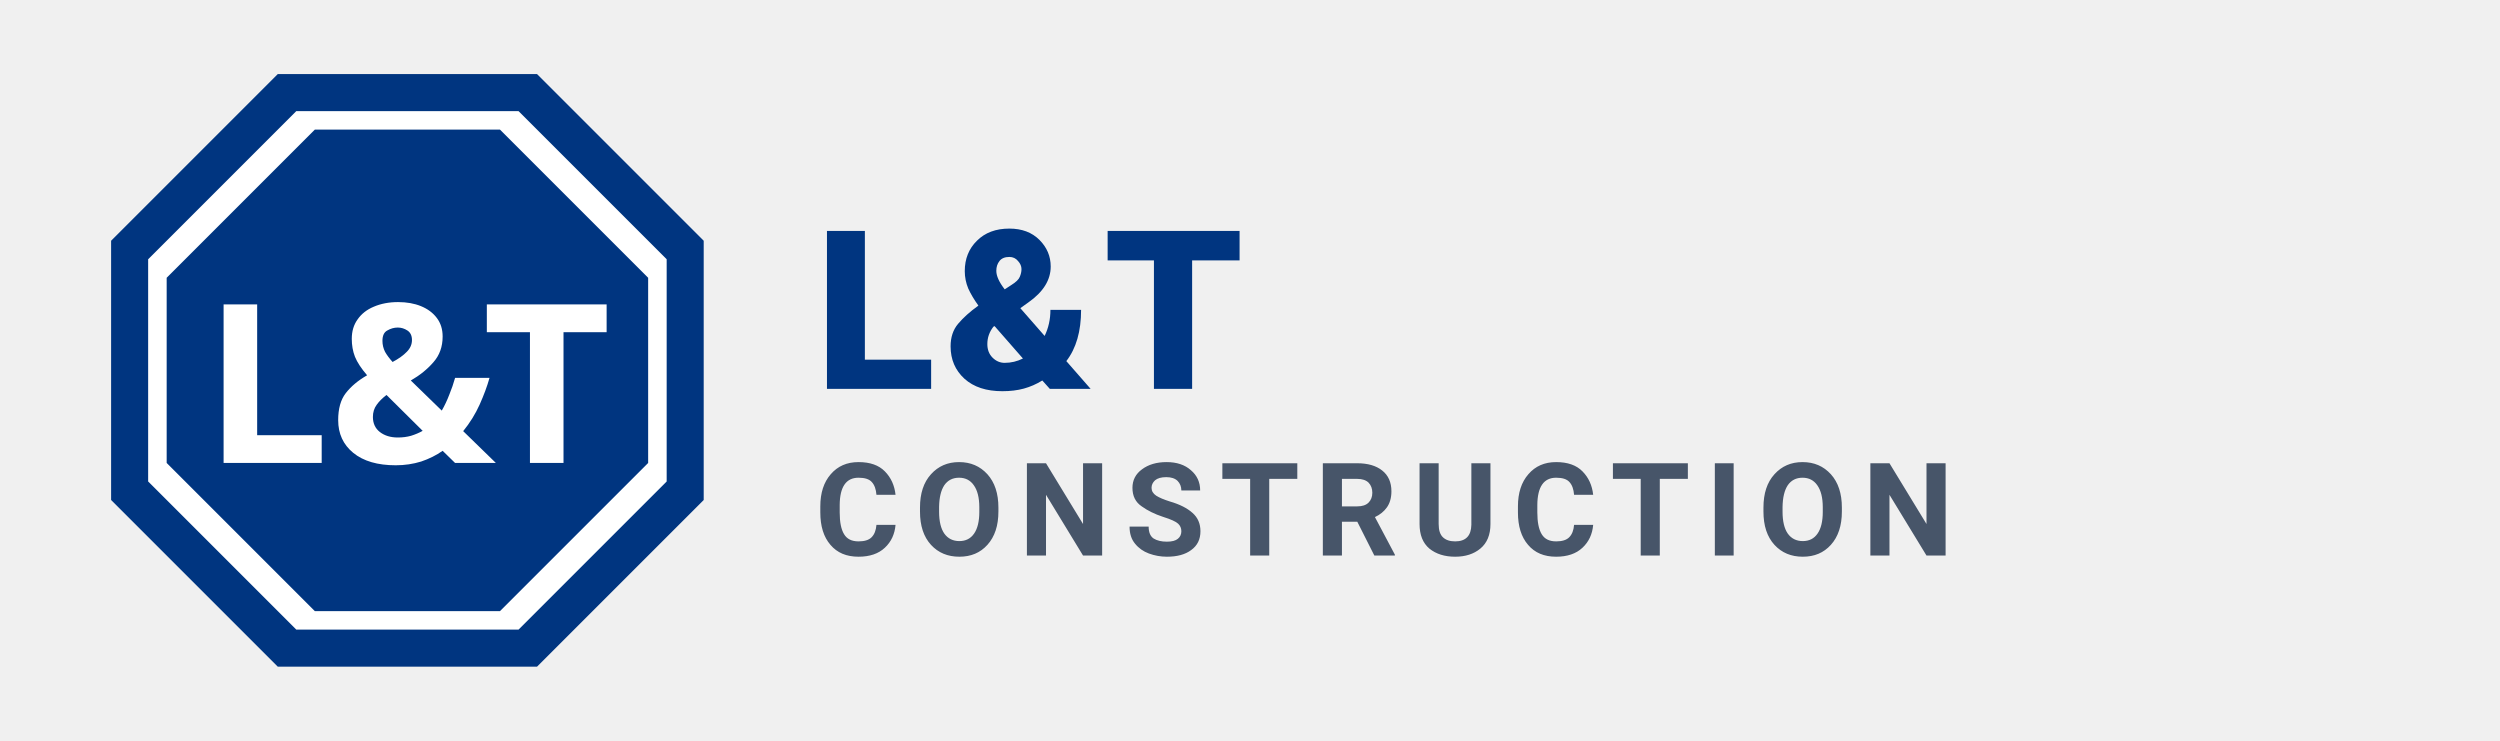
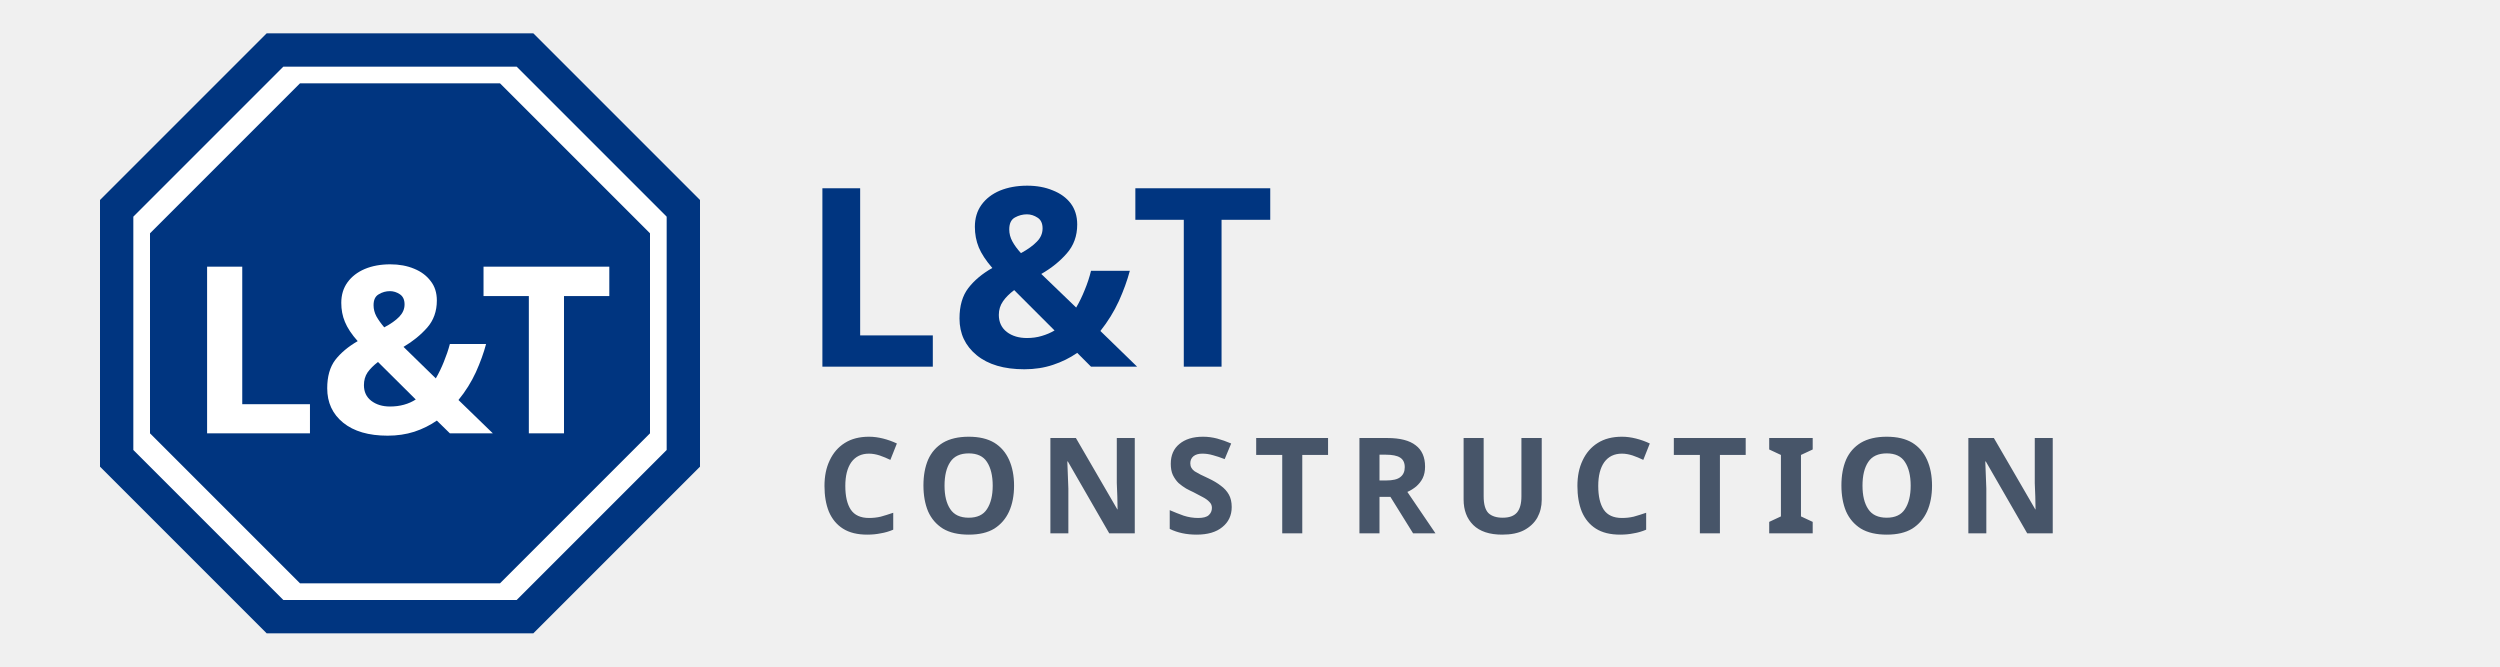
- <svg xmlns="http://www.w3.org/2000/svg" viewBox="0 0 135 40" width="135" height="40" fill="none">
-   <g transform="translate(6, 4)">
-     <polygon points="9,0 23,0 32,9 32,23 23,32 9,32 0,23 0,9" fill="#003580" />
-     <polygon points="10,2 22,2 30,10 30,22 22,30 10,30 2,22 2,10" fill="#FFFFFF" />
-     <polygon points="11,3 21,3 29,11 29,21 21,29 11,29 3,21 3,11" fill="#003580" />
-     <text x="16" y="21" font-family="'Arial Black', system-ui, sans-serif" font-size="12" font-weight="900" fill="#FFFFFF" text-anchor="middle">L&amp;T</text>
+ <svg xmlns="http://www.w3.org/2000/svg" viewBox="0 0 150 40" width="150" height="40" fill="none">
+   <g transform="translate(6, 2)">
+     <polygon points="10,0 26,0 36,10 36,26 26,36 10,36 0,26 0,10" fill="#003580" />
+     <polygon points="11,2 25,2 34,11 34,25 25,34 11,34 2,25 2,11" fill="#FFFFFF" />
+     <polygon points="12,3 24,3 33,12 33,24 24,33 12,33 3,24 3,12" fill="#003580" />
+     <text x="18" y="24" font-family="'Arial Black', system-ui, sans-serif" font-size="14" font-weight="900" fill="#FFFFFF" text-anchor="middle">L&amp;T</text>
  </g>
-   <text x="44" y="21" font-family="system-ui, -apple-system, 'Segoe UI', Roboto, sans-serif" font-size="12" font-weight="800" fill="#003580" letter-spacing="0.5">L&amp;T</text>
-   <text x="44" y="30" font-family="system-ui, -apple-system, 'Segoe UI', Roboto, sans-serif" font-size="7" font-weight="700" fill="#475569" letter-spacing="0.8">CONSTRUCTION</text>
+   <text x="48" y="22" font-family="'Arial Black', system-ui, sans-serif" font-size="15" font-weight="900" fill="#003580" letter-spacing="0.5">L&amp;T</text>
+   <text x="49" y="32" font-family="system-ui, sans-serif" font-size="8" font-weight="800" fill="#475569" letter-spacing="1">CONSTRUCTION</text>
</svg>
